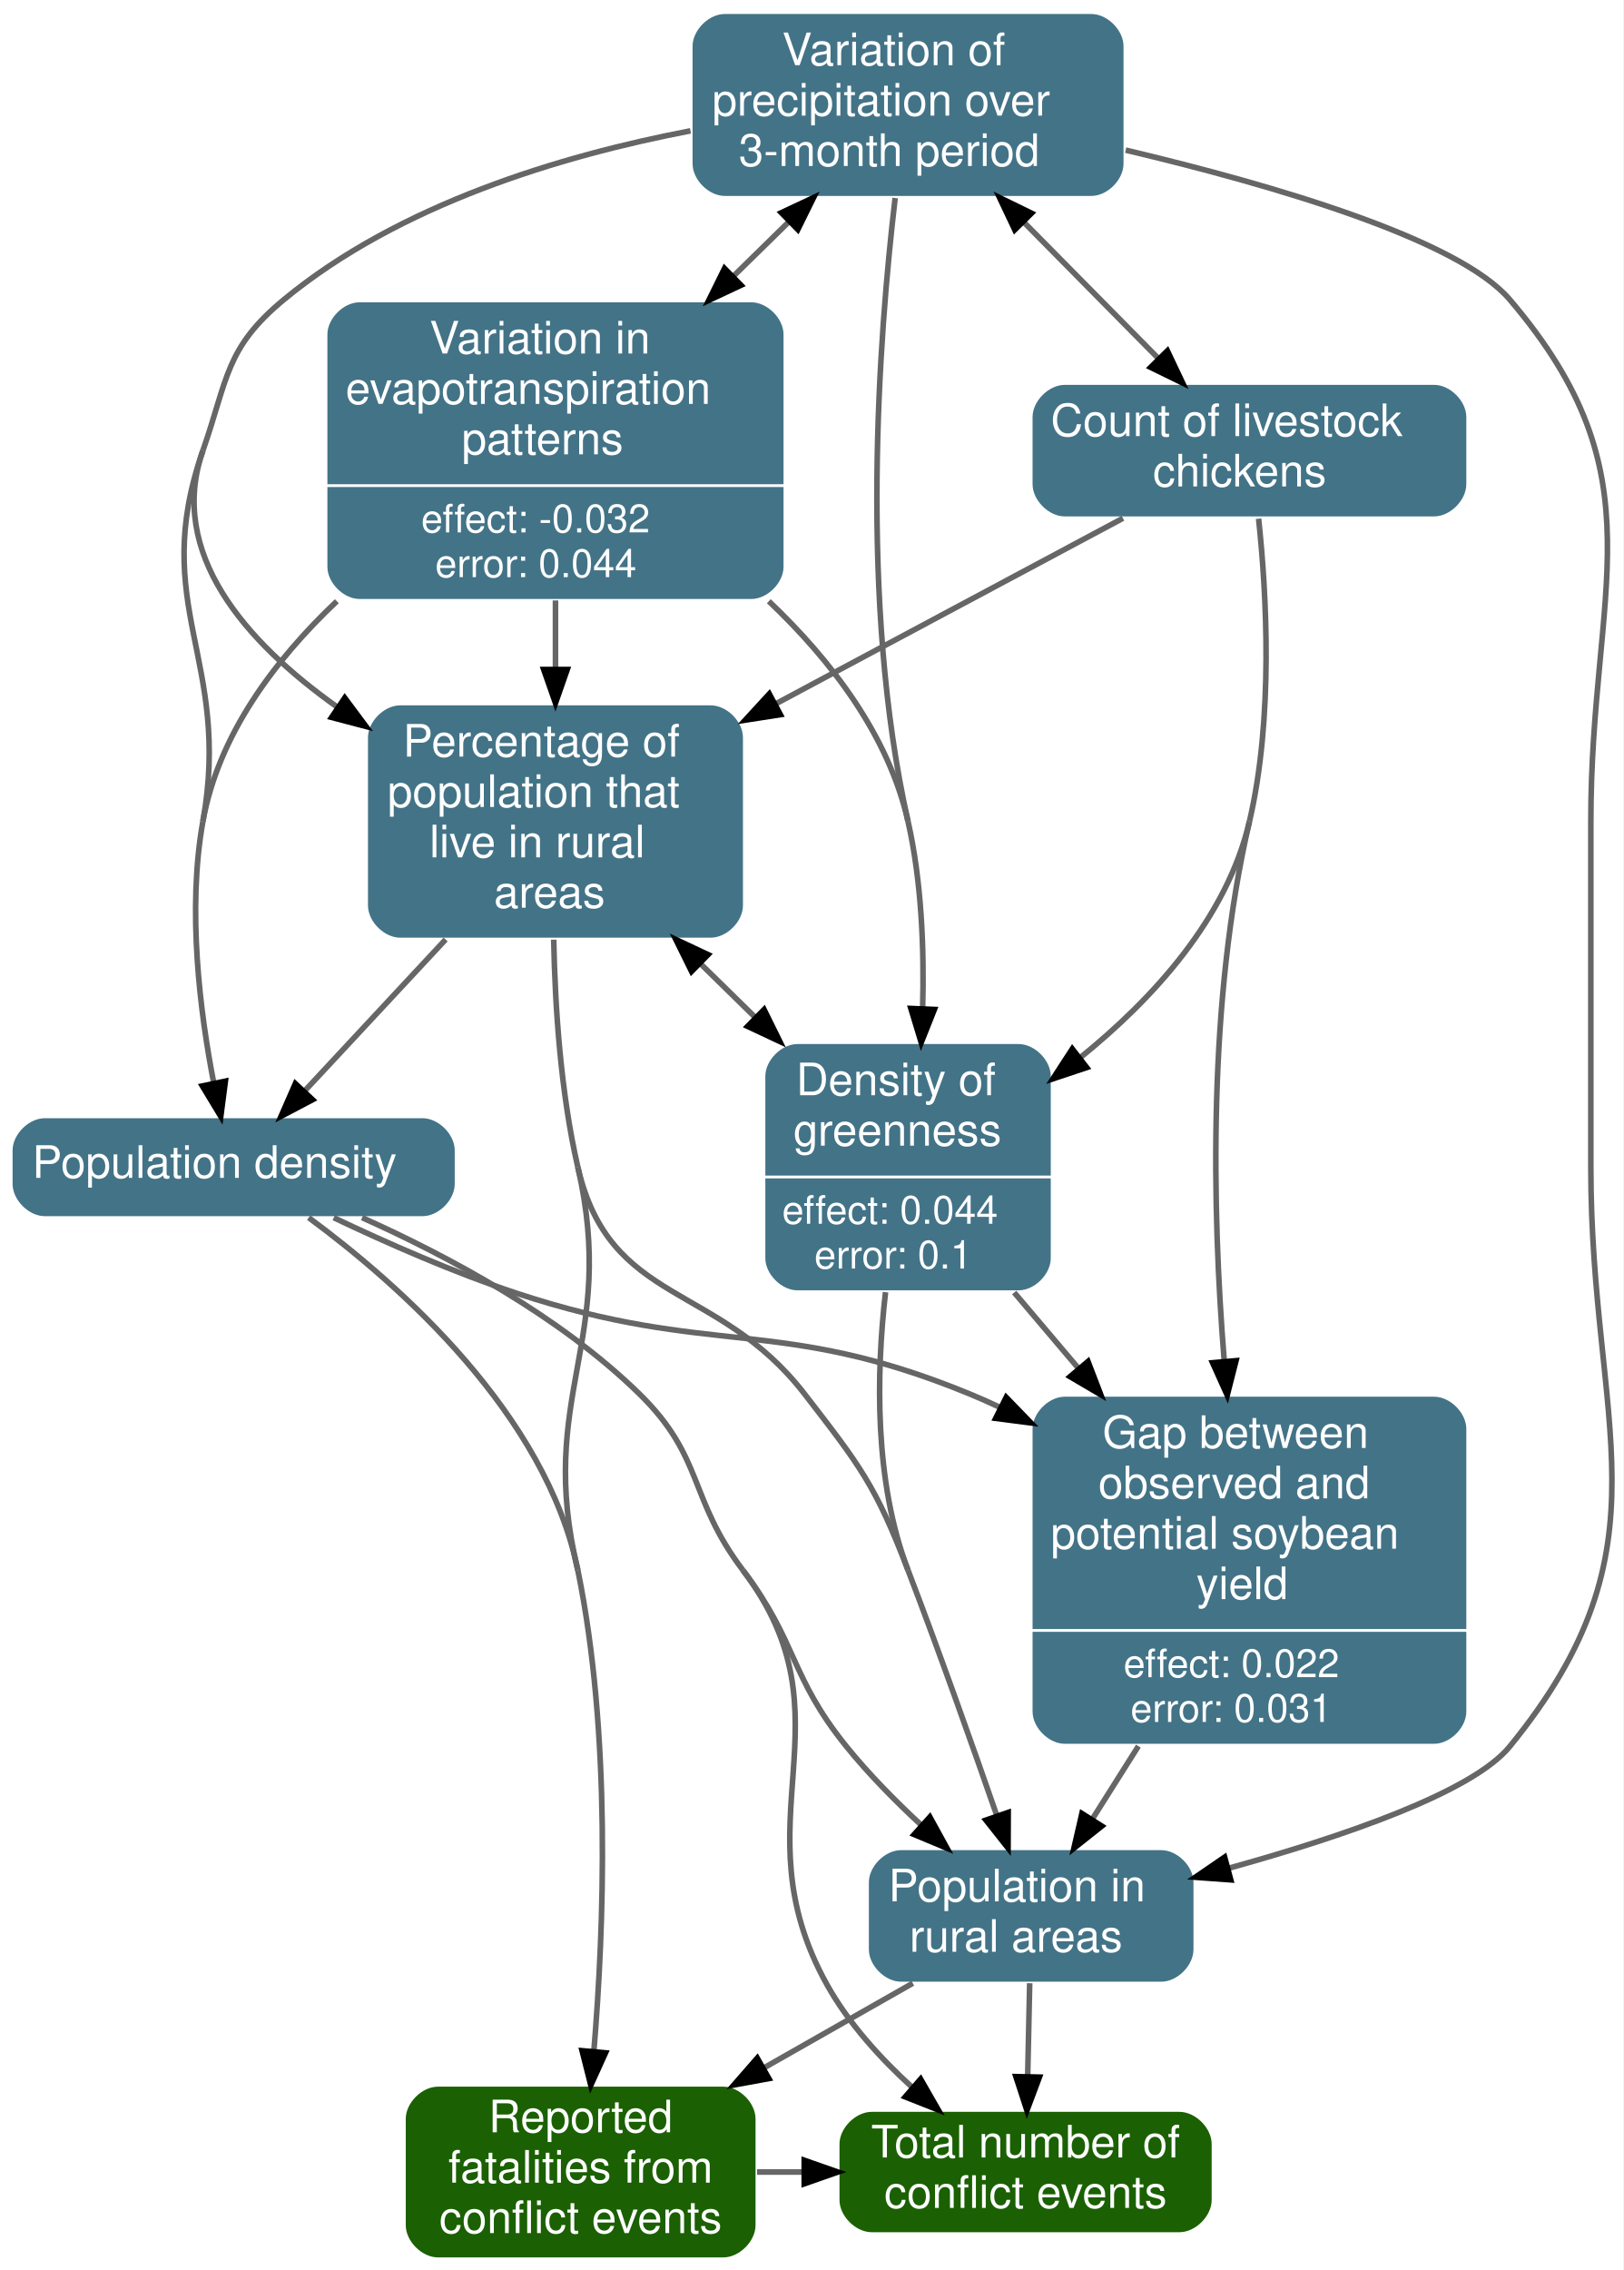
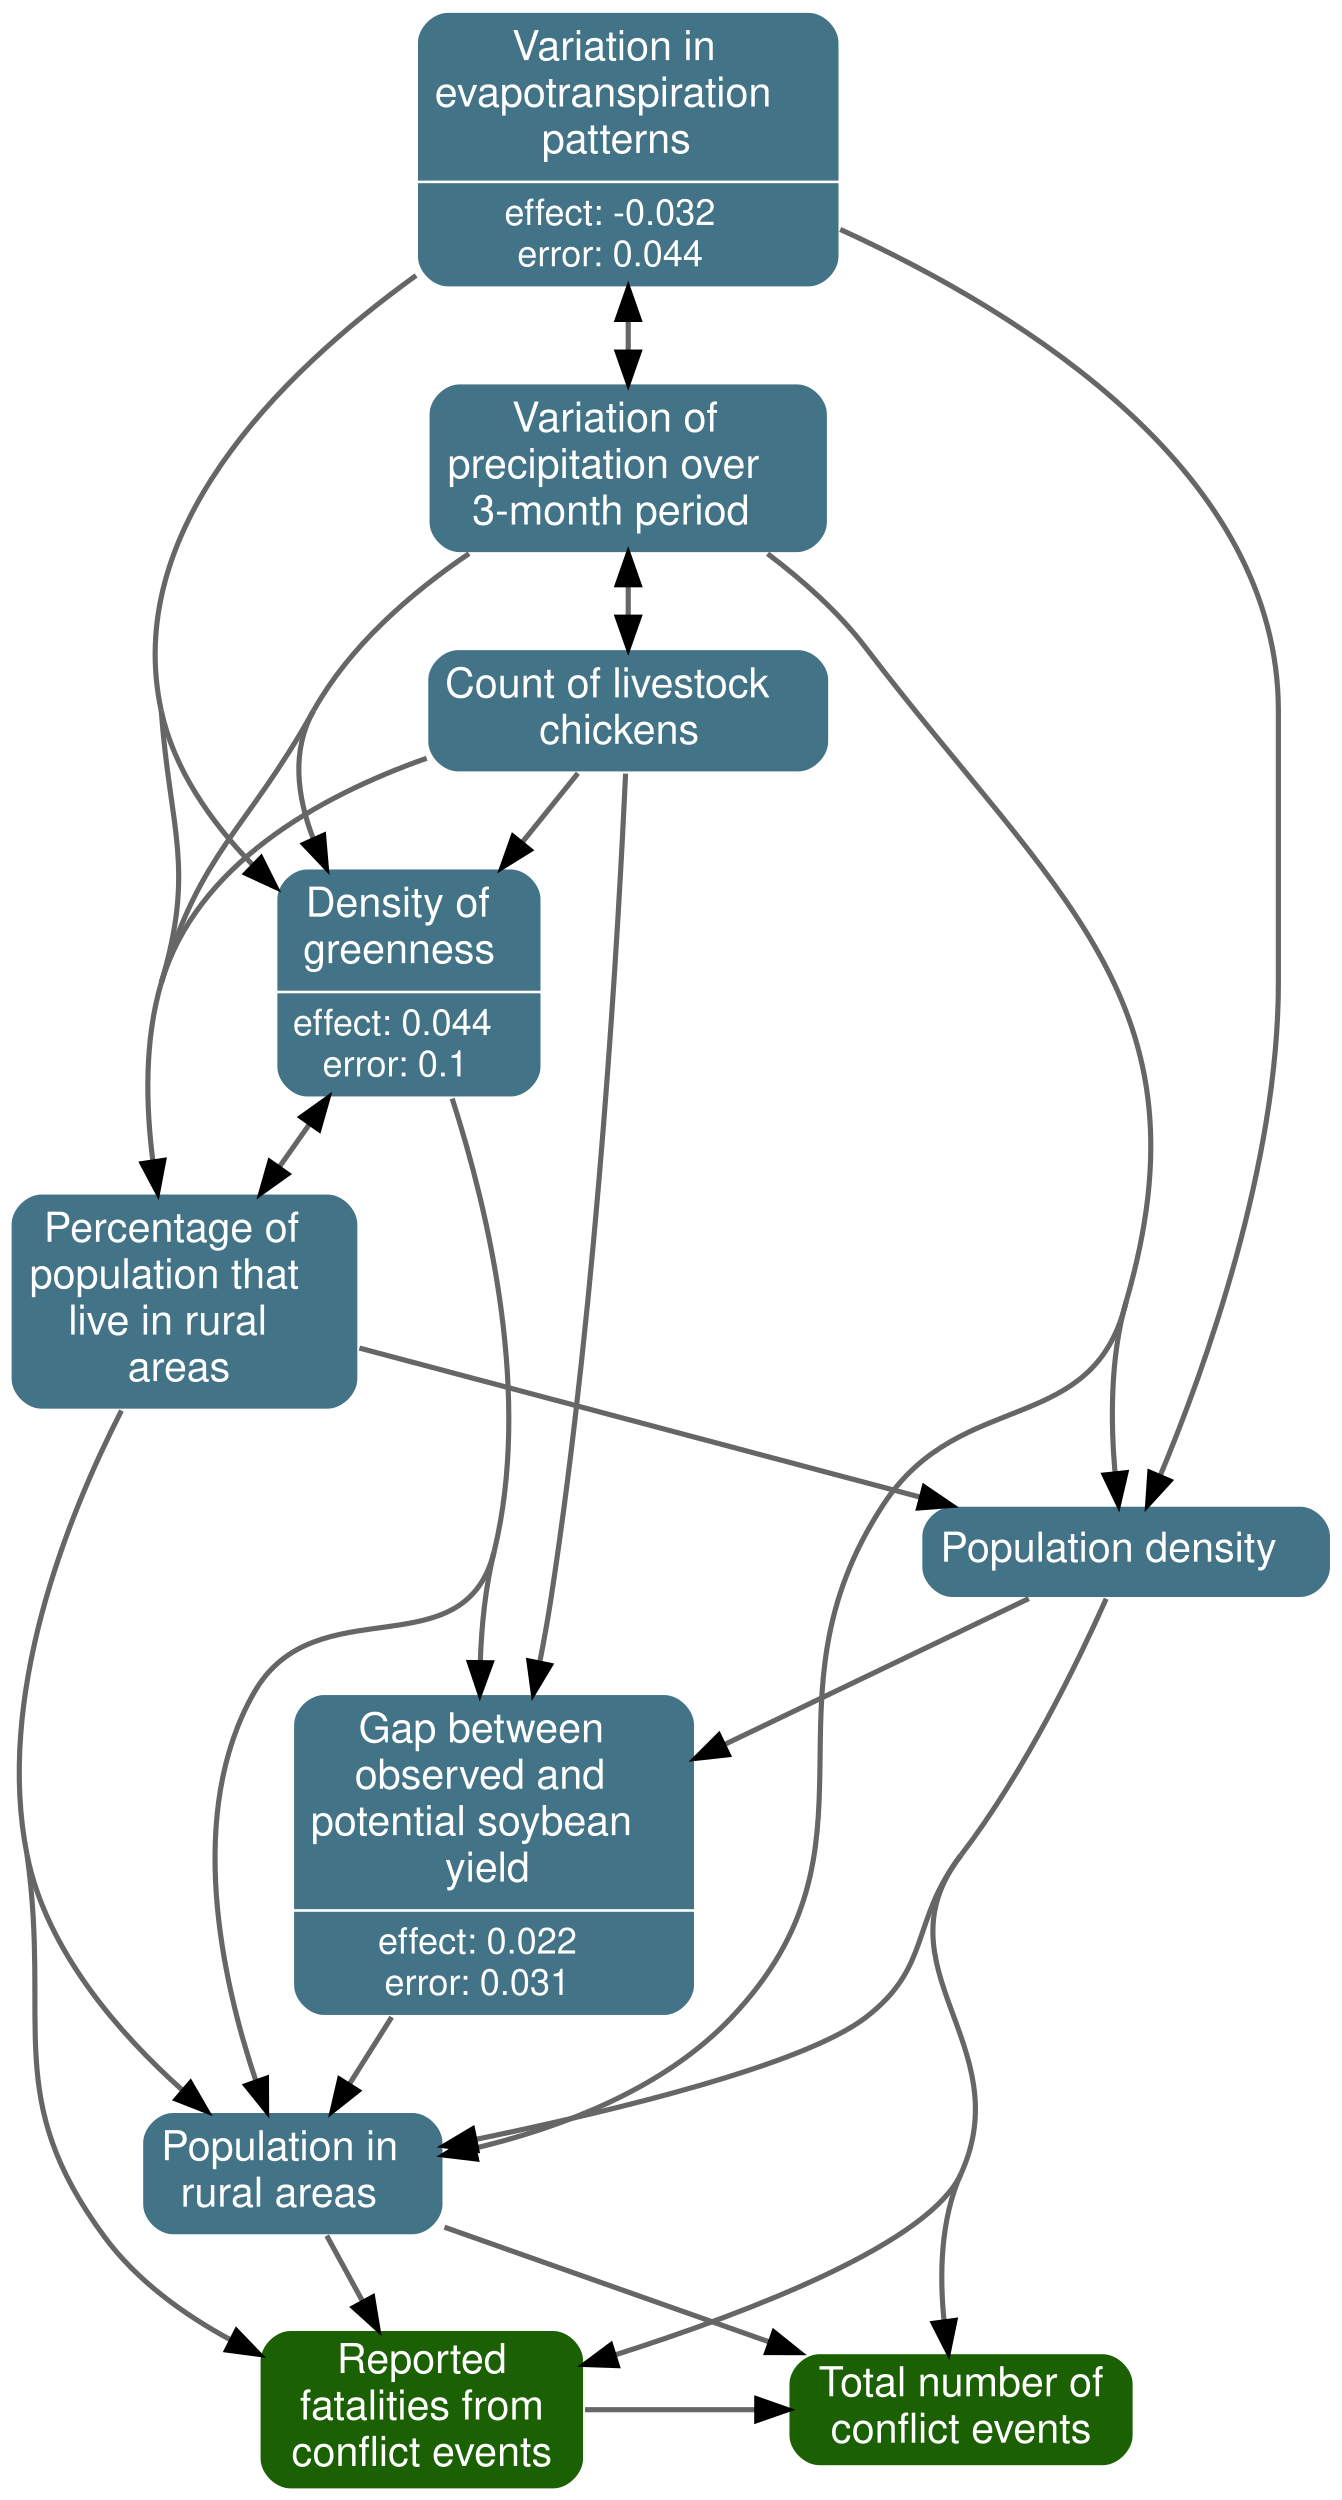
- <svg xmlns="http://www.w3.org/2000/svg" width="" height="" viewBox="0.00 0.00 580.06 811.00" preserveAspectRatio="xMinYMin">
-   <g id="graph0" class="graph" transform="scale(1 1) rotate(0) translate(4 807)">
-     <polygon fill="#ffffff" stroke="transparent" points="-4,4 -4,-807 576.064,-807 576.064,4 -4,4" />
-     <g id="node1" class="node rankC">
-       <path fill="none" stroke="#000000" d="M417.5,-53C417.5,-53 307.5,-53 307.5,-53 301.5,-53 295.5,-47 295.5,-41 295.5,-41 295.5,-21 295.5,-21 295.5,-15 301.5,-9 307.5,-9 307.5,-9 417.5,-9 417.5,-9 423.5,-9 429.5,-15 429.5,-21 429.5,-21 429.5,-41 429.5,-41 429.5,-47 423.5,-53 417.5,-53" />
-       <text text-anchor="middle" x="362.5" y="-36.2" font-family="Helvetica, Arial, sans-serif" font-size="16.00" fill="#000000">Total number of</text>
-       <text text-anchor="middle" x="362.5" y="-18.2" font-family="Helvetica, Arial, sans-serif" font-size="16.00" fill="#000000">conflict events</text>
-     </g>
-     <g id="node2" class="node rankC">
-       <path fill="none" stroke="#000000" d="M254.5,-62C254.5,-62 152.5,-62 152.5,-62 146.5,-62 140.5,-56 140.5,-50 140.5,-50 140.5,-12 140.5,-12 140.5,-6 146.5,0 152.5,0 152.5,0 254.5,0 254.5,0 260.5,0 266.5,-6 266.5,-12 266.5,-12 266.5,-50 266.5,-50 266.5,-56 260.5,-62 254.5,-62" />
-       <text text-anchor="middle" x="203.5" y="-45.2" font-family="Helvetica, Arial, sans-serif" font-size="16.00" fill="#000000">Reported</text>
-       <text text-anchor="middle" x="203.5" y="-27.2" font-family="Helvetica, Arial, sans-serif" font-size="16.00" fill="#000000">fatalities from</text>
-       <text text-anchor="middle" x="203.5" y="-9.2" font-family="Helvetica, Arial, sans-serif" font-size="16.00" fill="#000000">conflict events</text>
+ <svg xmlns="http://www.w3.org/2000/svg" width="" height="" viewBox="0.00 0.00 520.00 969.00" preserveAspectRatio="xMinYMin">
+   <g id="graph0" class="graph" transform="scale(1 1) rotate(0) translate(4 965)">
+     <polygon fill="#ffffff" stroke="transparent" points="-4,4 -4,-965 516,-965 516,4 -4,4" />
+     <g id="node1" class="node rankB">
+       <path fill="none" stroke="#000000" d="M169.5,-853.5C169.5,-853.5 309.5,-853.5 309.5,-853.5 315.5,-853.5 321.5,-859.5 321.5,-865.5 321.5,-865.5 321.5,-948.5 321.5,-948.5 321.5,-954.5 315.5,-960.5 309.5,-960.5 309.5,-960.5 169.5,-960.5 169.5,-960.5 163.5,-960.5 157.5,-954.5 157.5,-948.5 157.5,-948.5 157.5,-865.5 157.5,-865.5 157.5,-859.5 163.5,-853.5 169.5,-853.5" />
+       <text text-anchor="start" x="194.5" y="-941.7" font-family="Helvetica, Arial, sans-serif" font-size="16.00" fill="#000000">Variation in</text>
+       <text text-anchor="start" x="164.5" y="-923.7" font-family="Helvetica, Arial, sans-serif" font-size="16.00" fill="#000000">evapotranspiration</text>
+       <text text-anchor="start" x="206" y="-905.7" font-family="Helvetica, Arial, sans-serif" font-size="16.00" fill="#000000">patterns</text>
+       <polyline fill="none" stroke="#000000" points="157.5,-894.5 321.5,-894.5 " />
+       <text text-anchor="start" x="191.5" y="-877.8" font-family="Helvetica, Arial, sans-serif" font-size="14.00" fill="#000000">effect: -0.032</text>
+       <text text-anchor="start" x="196.5" y="-861.8" font-family="Helvetica, Arial, sans-serif" font-size="14.00" fill="#000000">error: 0.044</text>
+     </g>
+     <g id="node3" class="node rankB">
+       <path fill="none" stroke="#000000" d="M174,-750.5C174,-750.5 305,-750.5 305,-750.5 311,-750.5 317,-756.5 317,-762.5 317,-762.5 317,-804.5 317,-804.5 317,-810.5 311,-816.5 305,-816.5 305,-816.5 174,-816.5 174,-816.5 168,-816.5 162,-810.5 162,-804.5 162,-804.5 162,-762.5 162,-762.5 162,-756.5 168,-750.5 174,-750.5" />
+       <text text-anchor="start" x="194.5" y="-797.7" font-family="Helvetica, Arial, sans-serif" font-size="16.00" fill="#000000">Variation of</text>
+       <text text-anchor="start" x="169.5" y="-779.7" font-family="Helvetica, Arial, sans-serif" font-size="16.00" fill="#000000">precipitation over</text>
+       <text text-anchor="start" x="179" y="-761.7" font-family="Helvetica, Arial, sans-serif" font-size="16.00" fill="#000000">3-month period</text>
+     </g>
+     <g id="edge1" class="edge">
+       <path fill="none" stroke="#000000" stroke-width="2" d="M239.5,-841.131C239.5,-837 239.5,-832.893 239.5,-828.886" />
+       <polygon fill="#000000" stroke="#000000" stroke-width="2" points="235.3,-841.19 239.5,-853.19 243.7,-841.19 235.3,-841.19" />
+       <polygon fill="#000000" stroke="#000000" stroke-width="2" points="243.7,-828.515 239.5,-816.515 235.3,-828.515 243.7,-828.515" />
+     </g>
+     <g id="node6" class="node rankB">
+       <path fill="none" stroke="#000000" d="M12,-418.5C12,-418.5 123,-418.5 123,-418.5 129,-418.5 135,-424.5 135,-430.5 135,-430.5 135,-490.5 135,-490.5 135,-496.5 129,-502.5 123,-502.5 123,-502.5 12,-502.5 12,-502.5 6,-502.5 0,-496.5 0,-490.5 0,-490.5 0,-430.5 0,-430.5 0,-424.5 6,-418.5 12,-418.5" />
+       <text text-anchor="start" x="13" y="-483.7" font-family="Helvetica, Arial, sans-serif" font-size="16.00" fill="#000000">Percentage of</text>
+       <text text-anchor="start" x="7.5" y="-465.7" font-family="Helvetica, Arial, sans-serif" font-size="16.00" fill="#000000">population that</text>
+       <text text-anchor="start" x="22.5" y="-447.7" font-family="Helvetica, Arial, sans-serif" font-size="16.00" fill="#000000">live in rural</text>
+       <text text-anchor="start" x="45.5" y="-429.7" font-family="Helvetica, Arial, sans-serif" font-size="16.00" fill="#000000">areas</text>
+     </g>
+     <g id="edge2" class="edge">
+       <path fill="none" stroke="#000000" stroke-width="2" d="M157.274,-858.233C102.655,-818.811 43.512,-758.634 58.5,-689.5" />
+       <path fill="none" stroke="#000000" stroke-width="2" d="M58.5,-689.5C61.95,-642.738 71.819,-628.957 58.5,-584" />
+       <path fill="none" stroke="#000000" stroke-width="2" d="M58.5,-584C51.961,-561.928 52.467,-536.713 55.268,-514.847" />
+       <polygon fill="#000000" stroke="#000000" stroke-width="2" points="59.457,-515.238 57.089,-502.747 51.15,-513.989 59.457,-515.238" />
+     </g>
+     <g id="node7" class="node rankB">
+       <path fill="none" stroke="#000000" d="M365,-345.5C365,-345.5 500,-345.5 500,-345.5 506,-345.5 512,-351.5 512,-357.5 512,-357.5 512,-369.5 512,-369.5 512,-375.5 506,-381.5 500,-381.5 500,-381.5 365,-381.5 365,-381.5 359,-381.5 353,-375.5 353,-369.5 353,-369.5 353,-357.5 353,-357.5 353,-351.5 359,-345.5 365,-345.5" />
+       <text text-anchor="start" x="360.5" y="-359.7" font-family="Helvetica, Arial, sans-serif" font-size="16.00" fill="#000000">Population density</text>
+     </g>
+     <g id="edge3" class="edge">
+       <path fill="none" stroke="#000000" stroke-width="2" d="M321.666,-876.086C395.204,-842.455 491.5,-780.956 491.5,-689.5 491.5,-689.5 491.5,-689.5 491.5,-584 491.5,-513.488 462.997,-434.471 445.613,-392.836" />
+       <polygon fill="#000000" stroke="#000000" stroke-width="2" points="449.407,-391.027 440.828,-381.644 441.683,-394.329 449.407,-391.027" />
+     </g>
+     <g id="node8" class="node rankB">
+       <path fill="none" stroke="#000000" d="M115,-539.5C115,-539.5 194,-539.5 194,-539.5 200,-539.5 206,-545.5 206,-551.5 206,-551.5 206,-616.5 206,-616.5 206,-622.5 200,-628.5 194,-628.5 194,-628.5 115,-628.5 115,-628.5 109,-628.5 103,-622.5 103,-616.5 103,-616.5 103,-551.5 103,-551.5 103,-545.5 109,-539.5 115,-539.5" />
+       <text text-anchor="start" x="114.5" y="-609.7" font-family="Helvetica, Arial, sans-serif" font-size="16.00" fill="#000000">Density of</text>
+       <text text-anchor="start" x="113.5" y="-591.7" font-family="Helvetica, Arial, sans-serif" font-size="16.00" fill="#000000">greenness</text>
+       <polyline fill="none" stroke="#000000" points="103,-580.5 206,-580.5 " />
+       <text text-anchor="start" x="109.5" y="-563.8" font-family="Helvetica, Arial, sans-serif" font-size="14.00" fill="#000000">effect: 0.044</text>
+       <text text-anchor="start" x="121" y="-547.8" font-family="Helvetica, Arial, sans-serif" font-size="14.00" fill="#000000">error: 0.1</text>
+     </g>
+     <g id="edge4" class="edge">
+       <path fill="none" stroke="#000000" stroke-width="2" d="M58.5,-689.5C63.436,-666.731 77.709,-646.45 93.79,-629.902" />
+       <polygon fill="#000000" stroke="#000000" stroke-width="2" points="97.174,-632.471 102.862,-621.1 91.325,-626.442 97.174,-632.471" />
+     </g>
+     <g id="node2" class="node rankB">
+       <path fill="none" stroke="#000000" d="M173.5,-665.5C173.5,-665.5 305.5,-665.5 305.5,-665.5 311.5,-665.5 317.5,-671.5 317.5,-677.5 317.5,-677.5 317.5,-701.5 317.5,-701.5 317.5,-707.5 311.5,-713.5 305.5,-713.5 305.5,-713.5 173.5,-713.5 173.5,-713.5 167.5,-713.5 161.5,-707.5 161.5,-701.5 161.5,-701.5 161.5,-677.5 161.5,-677.5 161.5,-671.5 167.5,-665.5 173.5,-665.5" />
+       <text text-anchor="start" x="168.5" y="-694.7" font-family="Helvetica, Arial, sans-serif" font-size="16.00" fill="#000000">Count of livestock</text>
+       <text text-anchor="start" x="205" y="-676.7" font-family="Helvetica, Arial, sans-serif" font-size="16.00" fill="#000000">chickens</text>
+     </g>
+     <g id="node5" class="node rankB">
+       <path fill="none" stroke="#000000" d="M121.5,-183.5C121.5,-183.5 253.5,-183.5 253.5,-183.5 259.5,-183.5 265.5,-189.5 265.5,-195.5 265.5,-195.5 265.5,-296.5 265.5,-296.5 265.5,-302.5 259.5,-308.5 253.5,-308.5 253.5,-308.5 121.5,-308.5 121.5,-308.5 115.5,-308.5 109.5,-302.5 109.5,-296.5 109.5,-296.5 109.5,-195.5 109.5,-195.5 109.5,-189.5 115.5,-183.5 121.5,-183.5" />
+       <text text-anchor="start" x="135" y="-289.7" font-family="Helvetica, Arial, sans-serif" font-size="16.00" fill="#000000">Gap between</text>
+       <text text-anchor="start" x="133.5" y="-271.7" font-family="Helvetica, Arial, sans-serif" font-size="16.00" fill="#000000">observed and</text>
+       <text text-anchor="start" x="116.5" y="-253.7" font-family="Helvetica, Arial, sans-serif" font-size="16.00" fill="#000000">potential soybean</text>
+       <text text-anchor="start" x="168.5" y="-235.7" font-family="Helvetica, Arial, sans-serif" font-size="16.00" fill="#000000">yield</text>
+       <polyline fill="none" stroke="#000000" points="109.5,-224.5 265.5,-224.5 " />
+       <text text-anchor="start" x="142.5" y="-207.8" font-family="Helvetica, Arial, sans-serif" font-size="14.00" fill="#000000">effect: 0.022</text>
+       <text text-anchor="start" x="145" y="-191.8" font-family="Helvetica, Arial, sans-serif" font-size="14.00" fill="#000000">error: 0.031</text>
+     </g>
+     <g id="edge6" class="edge">
+       <path fill="none" stroke="#000000" stroke-width="2" d="M238.484,-665.144C235.884,-608.621 227.863,-464.266 209.5,-345 208.276,-337.05 206.788,-328.784 205.169,-320.568" />
+       <polygon fill="#000000" stroke="#000000" stroke-width="2" points="209.243,-319.524 202.72,-308.61 201.014,-321.209 209.243,-319.524" />
+     </g>
+     <g id="edge7" class="edge">
+       <path fill="none" stroke="#000000" stroke-width="2" d="M161.372,-671.108C118.754,-656.037 71.983,-629.51 58.5,-584" />
+     </g>
+     <g id="edge8" class="edge">
+       <path fill="none" stroke="#000000" stroke-width="2" d="M219.999,-665.296C213.456,-657.175 205.872,-647.761 198.234,-638.282" />
+       <polygon fill="#000000" stroke="#000000" stroke-width="2" points="201.415,-635.536 190.616,-628.826 194.874,-640.806 201.415,-635.536" />
+     </g>
+     <g id="edge10" class="edge">
+       <path fill="none" stroke="#000000" stroke-width="2" d="M239.5,-738.191C239.5,-734.109 239.5,-730.01 239.5,-726.018" />
+       <polygon fill="#000000" stroke="#000000" stroke-width="2" points="235.3,-738.359 239.5,-750.359 243.7,-738.359 235.3,-738.359" />
+       <polygon fill="#000000" stroke="#000000" stroke-width="2" points="243.7,-725.778 239.5,-713.778 235.3,-725.778 243.7,-725.778" />
+     </g>
+     <g id="node4" class="node rankB">
+       <path fill="none" stroke="#000000" d="M63,-98.5C63,-98.5 156,-98.5 156,-98.5 162,-98.5 168,-104.5 168,-110.5 168,-110.5 168,-134.5 168,-134.5 168,-140.5 162,-146.5 156,-146.5 156,-146.5 63,-146.5 63,-146.5 57,-146.5 51,-140.5 51,-134.5 51,-134.5 51,-110.5 51,-110.5 51,-104.5 57,-98.5 63,-98.5" />
+       <text text-anchor="start" x="58.5" y="-127.7" font-family="Helvetica, Arial, sans-serif" font-size="16.00" fill="#000000">Population in</text>
+       <text text-anchor="start" x="66" y="-109.7" font-family="Helvetica, Arial, sans-serif" font-size="16.00" fill="#000000">rural areas</text>
+     </g>
+     <g id="edge11" class="edge">
+       <path fill="none" stroke="#000000" stroke-width="2" d="M293.518,-750.37C307.254,-740.024 321.061,-727.689 331.5,-714 405.04,-617.56 466.311,-576.971 432.5,-460.5" />
+       <path fill="none" stroke="#000000" stroke-width="2" d="M432.5,-460.5C419.874,-407.555 368.403,-427.48 338.5,-382 287.82,-304.918 342.956,-249.958 279.5,-183 253.477,-155.541 214.176,-140.525 179.915,-132.324" />
+       <polygon fill="#000000" stroke="#000000" stroke-width="2" points="180.661,-128.187 168.037,-129.698 178.847,-136.389 180.661,-128.187" />
+     </g>
+     <g id="edge12" class="edge">
+       <path fill="none" stroke="#000000" stroke-width="2" d="M177.794,-750.426C155.045,-735.002 131.444,-714.482 117.5,-689.5" />
+       <path fill="none" stroke="#000000" stroke-width="2" d="M117.5,-689.5C91.316,-642.59 73.76,-635.51 58.5,-584" />
+     </g>
+     <g id="edge13" class="edge">
+       <path fill="none" stroke="#000000" stroke-width="2" d="M432.5,-460.5C426.214,-438.846 426.503,-413.31 428.209,-393.875" />
+       <polygon fill="#000000" stroke="#000000" stroke-width="2" points="432.4,-394.185 429.517,-381.802 424.049,-393.28 432.4,-394.185" />
+     </g>
+     <g id="edge14" class="edge">
+       <path fill="none" stroke="#000000" stroke-width="2" d="M117.5,-689.5C108.891,-674.077 111.078,-656.288 117.473,-639.764" />
+       <polygon fill="#000000" stroke="#000000" stroke-width="2" points="121.415,-641.239 122.492,-628.571 113.75,-637.802 121.415,-641.239" />
+     </g>
+     <g id="node9" class="node rankC">
+       <path fill="none" stroke="#000000" d="M423.5,-53C423.5,-53 313.5,-53 313.5,-53 307.5,-53 301.5,-47 301.5,-41 301.5,-41 301.5,-21 301.5,-21 301.5,-15 307.5,-9 313.5,-9 313.5,-9 423.5,-9 423.5,-9 429.5,-9 435.5,-15 435.5,-21 435.5,-21 435.5,-41 435.5,-41 435.5,-47 429.5,-53 423.5,-53" />
+       <text text-anchor="middle" x="368.5" y="-36.2" font-family="Helvetica, Arial, sans-serif" font-size="16.00" fill="#000000">Total number of</text>
+       <text text-anchor="middle" x="368.5" y="-18.2" font-family="Helvetica, Arial, sans-serif" font-size="16.00" fill="#000000">conflict events</text>
+     </g>
+     <g id="edge15" class="edge">
+       <path fill="none" stroke="#000000" stroke-width="2" d="M168.271,-101.737C205.707,-88.512 254.519,-71.267 294.576,-57.116" />
+       <polygon fill="#000000" stroke="#000000" stroke-width="2" points="295.978,-61.075 305.894,-53.118 293.18,-53.155 295.978,-61.075" />
+     </g>
+     <g id="node10" class="node rankC">
+       <path fill="none" stroke="#000000" d="M210.5,-62C210.5,-62 108.5,-62 108.5,-62 102.5,-62 96.5,-56 96.5,-50 96.5,-50 96.5,-12 96.5,-12 96.5,-6 102.5,0 108.5,0 108.5,0 210.5,0 210.5,0 216.5,0 222.5,-6 222.5,-12 222.5,-12 222.5,-50 222.5,-50 222.5,-56 216.5,-62 210.5,-62" />
+       <text text-anchor="middle" x="159.5" y="-45.2" font-family="Helvetica, Arial, sans-serif" font-size="16.00" fill="#000000">Reported</text>
+       <text text-anchor="middle" x="159.5" y="-27.2" font-family="Helvetica, Arial, sans-serif" font-size="16.00" fill="#000000">fatalities from</text>
+       <text text-anchor="middle" x="159.5" y="-9.2" font-family="Helvetica, Arial, sans-serif" font-size="16.00" fill="#000000">conflict events</text>
+     </g>
+     <g id="edge16" class="edge">
+       <path fill="none" stroke="#000000" stroke-width="2" d="M122.637,-98.46C126.957,-90.554 131.892,-81.523 136.715,-72.696" />
+       <polygon fill="#000000" stroke="#000000" stroke-width="2" points="140.427,-74.662 142.496,-62.117 133.056,-70.634 140.427,-74.662" />
+     </g>
+     <g id="edge17" class="edge">
+       <path fill="none" stroke="#000000" stroke-width="2" d="M147.815,-183.165C142.11,-174.132 136.425,-165.131 131.248,-156.934" />
+       <polygon fill="#000000" stroke="#000000" stroke-width="2" points="134.735,-154.59 124.776,-146.687 127.633,-159.075 134.735,-154.59" />
+     </g>
+     <g id="edge18" class="edge">
+       <path fill="none" stroke="#000000" stroke-width="2" d="M6.5,-246C13.861,-209.223 41.859,-177.036 66.809,-154.749" />
+       <polygon fill="#000000" stroke="#000000" stroke-width="2" points="69.809,-157.709 76.173,-146.703 64.334,-151.338 69.809,-157.709" />
+     </g>
+     <g id="edge19" class="edge">
+       <path fill="none" stroke="#000000" stroke-width="2" d="M135.298,-442.482C196.92,-426.106 287.881,-401.933 352.925,-384.647" />
+       <polygon fill="#000000" stroke="#000000" stroke-width="2" points="354.237,-388.644 364.756,-381.503 352.08,-380.526 354.237,-388.644" />
+     </g>
+     <g id="edge21" class="edge">
+       <path fill="none" stroke="#000000" stroke-width="2" d="M43.07,-418.256C21.21,-375.345 -5.657,-306.741 6.5,-246" />
+       <path fill="none" stroke="#000000" stroke-width="2" d="M6.5,-246C15.749,-179.525 -3.366,-151.993 36.5,-98 48.997,-81.075 67.096,-67.937 85.583,-57.96" />
+       <polygon fill="#000000" stroke="#000000" stroke-width="2" points="87.665,-61.614 96.473,-52.446 83.87,-54.12 87.665,-61.614" />
+     </g>
+     <g id="edge22" class="edge">
+       <path fill="none" stroke="#000000" stroke-width="2" d="M424.76,-345.344C414.056,-321.325 393.228,-278.264 368.5,-246" />
+       <path fill="none" stroke="#000000" stroke-width="2" d="M368.5,-246C348.747,-220.227 357.293,-202.727 331.5,-183 307.74,-164.828 235.804,-147.212 180.19,-135.721" />
+       <polygon fill="#000000" stroke="#000000" stroke-width="2" points="180.833,-131.566 168.237,-133.293 179.161,-139.798 180.833,-131.566" />
+     </g>
+     <g id="edge23" class="edge">
+       <path fill="none" stroke="#000000" stroke-width="2" d="M394.756,-345.398C363.341,-330.332 317.34,-308.27 276.652,-288.756" />
+       <polygon fill="#000000" stroke="#000000" stroke-width="2" points="278.246,-284.863 265.61,-283.461 274.613,-292.437 278.246,-284.863" />
+     </g>
+     <g id="edge24" class="edge">
+       <path fill="none" stroke="#000000" stroke-width="2" d="M368.5,-122.5C360.435,-104.719 360.114,-82.921 361.961,-65.061" />
+       <polygon fill="#000000" stroke="#000000" stroke-width="2" points="366.126,-65.599 363.562,-53.146 357.801,-64.48 366.126,-65.599" />
+     </g>
+     <g id="edge25" class="edge">
+       <path fill="none" stroke="#000000" stroke-width="2" d="M368.5,-246C335.111,-202.435 391.173,-172.488 368.5,-122.5" />
+       <path fill="none" stroke="#000000" stroke-width="2" d="M368.5,-122.5C356.452,-95.937 289.096,-69.654 234.055,-52.12" />
+       <polygon fill="#000000" stroke="#000000" stroke-width="2" points="235.228,-48.087 222.521,-48.515 232.722,-56.104 235.228,-48.087" />
+     </g>
+     <g id="edge26" class="edge">
+       <path fill="none" stroke="#000000" stroke-width="2" d="M171.273,-539.193C185.728,-494.313 202.141,-423.478 187.5,-363.5" />
+       <path fill="none" stroke="#000000" stroke-width="2" d="M187.5,-363.5C175.899,-317.018 118.319,-350.567 94.5,-309 67.716,-262.259 81.93,-197.808 95.263,-158.209" />
+       <polygon fill="#000000" stroke="#000000" stroke-width="2" points="99.269,-159.478 99.327,-146.765 91.354,-156.668 99.269,-159.478" />
+     </g>
+     <g id="edge27" class="edge">
+       <path fill="none" stroke="#000000" stroke-width="2" d="M187.5,-363.5C184.189,-349.935 182.648,-335.224 182.168,-320.949" />
+       <polygon fill="#000000" stroke="#000000" stroke-width="2" points="186.363,-320.499 182.001,-308.557 177.963,-320.612 186.363,-320.499" />
+     </g>
+     <g id="edge28" class="edge">
+       <path fill="none" stroke="#000000" stroke-width="2" d="M116.024,-529.382C112.062,-523.757 108.043,-518.053 104.102,-512.458" />
+       <polygon fill="#000000" stroke="#000000" stroke-width="2" points="112.746,-532.022 123.091,-539.414 119.614,-527.185 112.746,-532.022" />
+       <polygon fill="#000000" stroke="#000000" stroke-width="2" points="107.466,-509.94 97.121,-502.548 100.599,-514.778 107.466,-509.94" />
    </g>
    <g id="edge29" class="edge">
-       <path fill="none" stroke="#000000" stroke-width="2" d="M266.541,-31C272.103,-31 277.665,-31 283.227,-31" />
-       <polygon fill="#000000" stroke="#000000" stroke-width="2" points="283.404,-35.2 295.404,-31 283.404,-26.8 283.404,-35.2" />
-     </g>
-     <g id="node3" class="node rankB">
-       <path fill="none" stroke="#000000" d="M124.5,-592.5C124.5,-592.5 264.5,-592.5 264.5,-592.5 270.5,-592.5 276.5,-598.5 276.5,-604.5 276.5,-604.5 276.5,-687.5 276.5,-687.5 276.5,-693.5 270.5,-699.5 264.5,-699.5 264.5,-699.5 124.5,-699.5 124.5,-699.5 118.5,-699.5 112.5,-693.5 112.5,-687.5 112.5,-687.5 112.5,-604.5 112.5,-604.5 112.5,-598.5 118.5,-592.5 124.5,-592.5" />
-       <text text-anchor="start" x="149.5" y="-680.7" font-family="Helvetica, Arial, sans-serif" font-size="16.00" fill="#000000">Variation in</text>
-       <text text-anchor="start" x="119.5" y="-662.7" font-family="Helvetica, Arial, sans-serif" font-size="16.00" fill="#000000">evapotranspiration</text>
-       <text text-anchor="start" x="161" y="-644.7" font-family="Helvetica, Arial, sans-serif" font-size="16.00" fill="#000000">patterns</text>
-       <polyline fill="none" stroke="#000000" points="112.5,-633.5 276.5,-633.5 " />
-       <text text-anchor="start" x="146.5" y="-616.8" font-family="Helvetica, Arial, sans-serif" font-size="14.00" fill="#000000">effect: -0.032</text>
-       <text text-anchor="start" x="151.5" y="-600.8" font-family="Helvetica, Arial, sans-serif" font-size="14.00" fill="#000000">error: 0.044</text>
-     </g>
-     <g id="node4" class="node rankB">
-       <path fill="none" stroke="#000000" d="M255,-736.5C255,-736.5 386,-736.5 386,-736.5 392,-736.5 398,-742.5 398,-748.5 398,-748.5 398,-790.5 398,-790.5 398,-796.5 392,-802.5 386,-802.5 386,-802.5 255,-802.5 255,-802.5 249,-802.5 243,-796.5 243,-790.5 243,-790.5 243,-748.5 243,-748.5 243,-742.5 249,-736.5 255,-736.5" />
-       <text text-anchor="start" x="275.5" y="-783.7" font-family="Helvetica, Arial, sans-serif" font-size="16.00" fill="#000000">Variation of</text>
-       <text text-anchor="start" x="250.5" y="-765.7" font-family="Helvetica, Arial, sans-serif" font-size="16.00" fill="#000000">precipitation over</text>
-       <text text-anchor="start" x="260" y="-747.7" font-family="Helvetica, Arial, sans-serif" font-size="16.00" fill="#000000">3-month period</text>
-     </g>
-     <g id="node5" class="node rankB">
-       <path fill="none" stroke="#000000" d="M139,-471.5C139,-471.5 250,-471.5 250,-471.5 256,-471.5 262,-477.5 262,-483.5 262,-483.5 262,-543.5 262,-543.5 262,-549.5 256,-555.5 250,-555.5 250,-555.5 139,-555.5 139,-555.5 133,-555.5 127,-549.5 127,-543.5 127,-543.5 127,-483.5 127,-483.5 127,-477.5 133,-471.5 139,-471.5" />
-       <text text-anchor="start" x="140" y="-536.7" font-family="Helvetica, Arial, sans-serif" font-size="16.00" fill="#000000">Percentage of</text>
-       <text text-anchor="start" x="134.5" y="-518.7" font-family="Helvetica, Arial, sans-serif" font-size="16.00" fill="#000000">population that</text>
-       <text text-anchor="start" x="149.5" y="-500.7" font-family="Helvetica, Arial, sans-serif" font-size="16.00" fill="#000000">live in rural</text>
-       <text text-anchor="start" x="172.5" y="-482.7" font-family="Helvetica, Arial, sans-serif" font-size="16.00" fill="#000000">areas</text>
-     </g>
-     <g id="edge2" class="edge">
-       <path fill="none" stroke="#000000" stroke-width="2" d="M194.5,-592.489C194.5,-584.381 194.5,-576.008 194.5,-567.882" />
-       <polygon fill="#000000" stroke="#000000" stroke-width="2" points="198.7,-567.804 194.5,-555.804 190.3,-567.804 198.7,-567.804" />
-     </g>
-     <g id="node6" class="node rankB">
-       <path fill="none" stroke="#000000" d="M12,-372C12,-372 147,-372 147,-372 153,-372 159,-378 159,-384 159,-384 159,-396 159,-396 159,-402 153,-408 147,-408 147,-408 12,-408 12,-408 6,-408 0,-402 0,-396 0,-396 0,-384 0,-384 0,-378 6,-372 12,-372" />
-       <text text-anchor="start" x="7.5" y="-386.2" font-family="Helvetica, Arial, sans-serif" font-size="16.00" fill="#000000">Population density</text>
-     </g>
-     <g id="edge3" class="edge">
-       <path fill="none" stroke="#000000" stroke-width="2" d="M116.376,-592.201C93.947,-570.985 74.021,-544.277 68.5,-513.5" />
-     </g>
-     <g id="node7" class="node rankB">
-       <path fill="none" stroke="#000000" d="M281,-345.5C281,-345.5 360,-345.5 360,-345.5 366,-345.5 372,-351.5 372,-357.5 372,-357.5 372,-422.5 372,-422.5 372,-428.5 366,-434.5 360,-434.5 360,-434.5 281,-434.5 281,-434.5 275,-434.5 269,-428.5 269,-422.5 269,-422.5 269,-357.5 269,-357.5 269,-351.5 275,-345.5 281,-345.5" />
-       <text text-anchor="start" x="280.5" y="-415.7" font-family="Helvetica, Arial, sans-serif" font-size="16.00" fill="#000000">Density of</text>
-       <text text-anchor="start" x="279.5" y="-397.7" font-family="Helvetica, Arial, sans-serif" font-size="16.00" fill="#000000">greenness</text>
-       <polyline fill="none" stroke="#000000" points="269,-386.5 372,-386.5 " />
-       <text text-anchor="start" x="275.5" y="-369.8" font-family="Helvetica, Arial, sans-serif" font-size="14.00" fill="#000000">effect: 0.044</text>
-       <text text-anchor="start" x="287" y="-353.8" font-family="Helvetica, Arial, sans-serif" font-size="14.00" fill="#000000">error: 0.1</text>
-     </g>
-     <g id="edge4" class="edge">
-       <path fill="none" stroke="#000000" stroke-width="2" d="M270.739,-592.211C293.173,-570.917 313.583,-544.156 320.5,-513.5" />
-       <path fill="none" stroke="#000000" stroke-width="2" d="M320.5,-513.5C325.352,-491.995 326.307,-467.842 325.712,-446.637" />
-       <polygon fill="#000000" stroke="#000000" stroke-width="2" points="329.903,-446.347 325.2,-434.535 321.511,-446.702 329.903,-446.347" />
-     </g>
-     <g id="edge9" class="edge">
-       <path fill="none" stroke="#000000" stroke-width="2" d="M278.102,-727.943C271.599,-721.569 264.767,-714.873 257.929,-708.17" />
-       <polygon fill="#000000" stroke="#000000" stroke-width="2" points="275.224,-731.004 286.734,-736.404 281.104,-725.005 275.224,-731.004" />
-       <polygon fill="#000000" stroke="#000000" stroke-width="2" points="260.797,-705.101 249.287,-699.7 254.917,-711.1 260.797,-705.101" />
-     </g>
-     <g id="edge12" class="edge">
-       <path fill="none" stroke="#000000" stroke-width="2" d="M68.5,-646C55.755,-609.466 83.712,-577.684 116.5,-554.411" />
-       <polygon fill="#000000" stroke="#000000" stroke-width="2" points="119.194,-557.66 126.792,-547.466 114.495,-550.697 119.194,-557.66" />
-     </g>
-     <g id="edge13" class="edge">
-       <path fill="none" stroke="#000000" stroke-width="2" d="M242.753,-760.261C196.342,-751.356 138.626,-733.946 97.5,-700 76.49,-682.659 77.473,-671.722 68.5,-646" />
-       <path fill="none" stroke="#000000" stroke-width="2" d="M68.5,-646C49.103,-590.397 78.898,-571.464 68.5,-513.5" />
-       <path fill="none" stroke="#000000" stroke-width="2" d="M68.5,-513.5C62.836,-481.925 67.494,-445.261 72.376,-420.133" />
-       <polygon fill="#000000" stroke="#000000" stroke-width="2" points="76.54,-420.739 74.895,-408.132 68.319,-419.012 76.54,-420.739" />
-     </g>
-     <g id="edge14" class="edge">
-       <path fill="none" stroke="#000000" stroke-width="2" d="M315.893,-736.254C310.085,-686.925 302.843,-591.755 320.5,-513.5" />
-     </g>
-     <g id="node8" class="node rankB">
-       <path fill="none" stroke="#000000" d="M376.5,-622C376.5,-622 508.5,-622 508.5,-622 514.5,-622 520.5,-628 520.5,-634 520.5,-634 520.5,-658 520.5,-658 520.5,-664 514.5,-670 508.5,-670 508.5,-670 376.5,-670 376.5,-670 370.5,-670 364.5,-664 364.5,-658 364.5,-658 364.5,-634 364.5,-634 364.5,-628 370.5,-622 376.5,-622" />
-       <text text-anchor="start" x="371.5" y="-651.2" font-family="Helvetica, Arial, sans-serif" font-size="16.00" fill="#000000">Count of livestock</text>
-       <text text-anchor="start" x="408" y="-633.2" font-family="Helvetica, Arial, sans-serif" font-size="16.00" fill="#000000">chickens</text>
-     </g>
-     <g id="edge10" class="edge">
-       <path fill="none" stroke="#000000" stroke-width="2" d="M361.668,-727.826C377.361,-711.94 395.018,-694.066 409.817,-679.085" />
-       <polygon fill="#000000" stroke="#000000" stroke-width="2" points="358.639,-724.916 353.194,-736.404 364.615,-730.819 358.639,-724.916" />
-       <polygon fill="#000000" stroke="#000000" stroke-width="2" points="413.174,-681.663 418.62,-670.174 407.198,-675.759 413.174,-681.663" />
-     </g>
-     <g id="node10" class="node rankB">
-       <path fill="none" stroke="#000000" d="M318,-98.5C318,-98.5 411,-98.5 411,-98.5 417,-98.5 423,-104.5 423,-110.5 423,-110.5 423,-134.5 423,-134.5 423,-140.5 417,-146.5 411,-146.5 411,-146.5 318,-146.5 318,-146.5 312,-146.5 306,-140.5 306,-134.5 306,-134.5 306,-110.5 306,-110.5 306,-104.5 312,-98.5 318,-98.5" />
-       <text text-anchor="start" x="313.5" y="-127.7" font-family="Helvetica, Arial, sans-serif" font-size="16.00" fill="#000000">Population in</text>
-       <text text-anchor="start" x="321" y="-109.7" font-family="Helvetica, Arial, sans-serif" font-size="16.00" fill="#000000">rural areas</text>
-     </g>
-     <g id="edge11" class="edge">
-       <path fill="none" stroke="#000000" stroke-width="2" d="M398.269,-753.371C452.118,-740.592 517.266,-721.377 535.5,-700 589.937,-636.178 564.5,-597.385 564.5,-513.5 564.5,-513.5 564.5,-513.5 564.5,-390 564.5,-297.101 594.272,-254.944 535.5,-183 522.144,-166.65 475.871,-150.831 434.825,-139.471" />
-       <polygon fill="#000000" stroke="#000000" stroke-width="2" points="435.819,-135.389 423.139,-136.315 433.629,-143.499 435.819,-135.389" />
-     </g>
-     <g id="edge21" class="edge">
-       <path fill="none" stroke="#000000" stroke-width="2" d="M193.873,-471.281C194.348,-447.191 196.365,-416.589 202.5,-390" />
-       <path fill="none" stroke="#000000" stroke-width="2" d="M202.5,-390C216.889,-327.639 187.4,-308.193 202.5,-246" />
-     </g>
-     <g id="edge19" class="edge">
-       <path fill="none" stroke="#000000" stroke-width="2" d="M155.245,-471.344C138.492,-453.353 119.434,-432.886 104.626,-416.983" />
-       <polygon fill="#000000" stroke="#000000" stroke-width="2" points="107.699,-414.12 96.447,-408.2 101.551,-419.844 107.699,-414.12" />
-     </g>
-     <g id="edge20" class="edge">
-       <path fill="none" stroke="#000000" stroke-width="2" d="M246.083,-462.941C252.594,-456.558 259.275,-450.01 265.832,-443.583" />
-       <polygon fill="#000000" stroke="#000000" stroke-width="2" points="243.14,-459.944 237.51,-471.344 249.019,-465.943 243.14,-459.944" />
-       <polygon fill="#000000" stroke="#000000" stroke-width="2" points="269.041,-446.319 274.671,-434.919 263.161,-440.32 269.041,-446.319" />
-     </g>
-     <g id="edge18" class="edge">
-       <path fill="none" stroke="#000000" stroke-width="2" d="M202.5,-390C213.947,-340.392 252.357,-349.276 283.5,-309 303.363,-283.312 308.892,-276.326 320.5,-246" />
-       <path fill="none" stroke="#000000" stroke-width="2" d="M320.5,-246C331.757,-216.589 343.699,-182.894 352.297,-158.137" />
-       <polygon fill="#000000" stroke="#000000" stroke-width="2" points="356.279,-159.474 356.231,-146.76 348.34,-156.728 356.279,-159.474" />
-     </g>
-     <g id="edge24" class="edge">
-       <path fill="none" stroke="#000000" stroke-width="2" d="M125.394,-371.976C156.147,-358.195 196.06,-336.832 224.5,-309 247.708,-286.288 241.893,-271.885 261.5,-246" />
-       <path fill="none" stroke="#000000" stroke-width="2" d="M261.5,-246C302.024,-192.5 258.901,-156.667 291.5,-98 299.165,-84.206 310.646,-71.583 322.154,-61.104" />
-       <polygon fill="#000000" stroke="#000000" stroke-width="2" points="324.989,-64.205 331.317,-53.178 319.493,-57.852 324.989,-64.205" />
-     </g>
-     <g id="edge25" class="edge">
-       <path fill="none" stroke="#000000" stroke-width="2" d="M106.309,-371.978C138.935,-347.897 191.098,-301.726 202.5,-246" />
-       <path fill="none" stroke="#000000" stroke-width="2" d="M202.5,-246C214.486,-187.421 211.863,-117.97 208.221,-74.189" />
-       <polygon fill="#000000" stroke="#000000" stroke-width="2" points="212.384,-73.585 207.126,-62.01 204.018,-74.338 212.384,-73.585" />
-     </g>
-     <g id="node9" class="node rankB">
-       <path fill="none" stroke="#000000" d="M376.5,-183.5C376.5,-183.5 508.5,-183.5 508.5,-183.5 514.5,-183.5 520.5,-189.5 520.5,-195.5 520.5,-195.5 520.5,-296.5 520.5,-296.5 520.5,-302.5 514.5,-308.5 508.5,-308.5 508.5,-308.5 376.5,-308.5 376.5,-308.5 370.5,-308.5 364.5,-302.5 364.5,-296.5 364.5,-296.5 364.5,-195.5 364.5,-195.5 364.5,-189.5 370.5,-183.5 376.5,-183.5" />
-       <text text-anchor="start" x="390" y="-289.7" font-family="Helvetica, Arial, sans-serif" font-size="16.00" fill="#000000">Gap between</text>
-       <text text-anchor="start" x="388.5" y="-271.7" font-family="Helvetica, Arial, sans-serif" font-size="16.00" fill="#000000">observed and</text>
-       <text text-anchor="start" x="371.5" y="-253.7" font-family="Helvetica, Arial, sans-serif" font-size="16.00" fill="#000000">potential soybean</text>
-       <text text-anchor="start" x="423.5" y="-235.7" font-family="Helvetica, Arial, sans-serif" font-size="16.00" fill="#000000">yield</text>
-       <polyline fill="none" stroke="#000000" points="364.5,-224.5 520.5,-224.5 " />
-       <text text-anchor="start" x="397.5" y="-207.8" font-family="Helvetica, Arial, sans-serif" font-size="14.00" fill="#000000">effect: 0.022</text>
-       <text text-anchor="start" x="400" y="-191.8" font-family="Helvetica, Arial, sans-serif" font-size="14.00" fill="#000000">error: 0.031</text>
-     </g>
-     <g id="edge23" class="edge">
-       <path fill="none" stroke="#000000" stroke-width="2" d="M115.269,-371.954C134.28,-362.907 158.261,-352.343 180.5,-345 250.537,-321.875 274.294,-337.07 342.5,-309 346.153,-307.497 349.822,-305.863 353.483,-304.128" />
-       <polygon fill="#000000" stroke="#000000" stroke-width="2" points="355.579,-307.775 364.425,-298.643 351.815,-300.266 355.579,-307.775" />
-     </g>
-     <g id="edge22" class="edge">
-       <path fill="none" stroke="#000000" stroke-width="2" d="M261.5,-246C281.106,-220.115 278.084,-208.25 298.5,-183 306.416,-173.209 315.93,-163.558 325.239,-154.937" />
-       <polygon fill="#000000" stroke="#000000" stroke-width="2" points="328.294,-157.838 334.412,-146.693 322.679,-151.59 328.294,-157.838" />
-     </g>
-     <g id="edge27" class="edge">
-       <path fill="none" stroke="#000000" stroke-width="2" d="M358.433,-345.227C365.777,-336.558 373.645,-327.271 381.513,-317.985" />
-       <polygon fill="#000000" stroke="#000000" stroke-width="2" points="384.808,-320.593 389.361,-308.722 378.399,-315.163 384.808,-320.593" />
-     </g>
-     <g id="edge26" class="edge">
-       <path fill="none" stroke="#000000" stroke-width="2" d="M312.451,-345.349C309.1,-316.125 308.391,-277.637 320.5,-246" />
-     </g>
-     <g id="edge7" class="edge">
-       <path fill="none" stroke="#000000" stroke-width="2" d="M397.301,-621.851C362.674,-603.351 314.048,-577.371 273.09,-555.489" />
-       <polygon fill="#000000" stroke="#000000" stroke-width="2" points="274.873,-551.679 262.309,-549.729 270.914,-559.088 274.873,-551.679" />
-     </g>
-     <g id="edge8" class="edge">
-       <path fill="none" stroke="#000000" stroke-width="2" d="M445.772,-621.687C448.636,-594.821 451.13,-550.462 442.5,-513.5" />
-       <path fill="none" stroke="#000000" stroke-width="2" d="M442.5,-513.5C434.443,-478.997 408.058,-450.138 381.877,-429.016" />
-       <polygon fill="#000000" stroke="#000000" stroke-width="2" points="384.336,-425.609 372.274,-421.588 379.196,-432.253 384.336,-425.609" />
-     </g>
-     <g id="edge6" class="edge">
-       <path fill="none" stroke="#000000" stroke-width="2" d="M442.5,-513.5C427.609,-449.726 429.123,-375.044 433.488,-320.822" />
-       <polygon fill="#000000" stroke="#000000" stroke-width="2" points="437.7,-320.857 434.553,-308.539 429.332,-320.131 437.7,-320.857" />
-     </g>
-     <g id="edge17" class="edge">
-       <path fill="none" stroke="#000000" stroke-width="2" d="M402.815,-183.165C397.11,-174.132 391.425,-165.131 386.248,-156.934" />
-       <polygon fill="#000000" stroke="#000000" stroke-width="2" points="389.735,-154.59 379.776,-146.687 382.633,-159.075 389.735,-154.59" />
-     </g>
-     <g id="edge15" class="edge">
-       <path fill="none" stroke="#000000" stroke-width="2" d="M363.974,-98.46C363.753,-88.336 363.492,-76.367 363.251,-65.342" />
-       <polygon fill="#000000" stroke="#000000" stroke-width="2" points="367.442,-64.906 362.981,-53 359.044,-65.089 367.442,-64.906" />
-     </g>
-     <g id="edge16" class="edge">
-       <path fill="none" stroke="#000000" stroke-width="2" d="M322.199,-98.46C305.844,-89.164 286.75,-78.313 268.718,-68.065" />
-       <polygon fill="#000000" stroke="#000000" stroke-width="2" points="270.761,-64.395 258.253,-62.117 266.611,-71.698 270.761,-64.395" />
+       <path fill="none" stroke="#000000" stroke-width="2" d="M222.772,-31C244.866,-31 266.96,-31 289.054,-31" />
+       <polygon fill="#000000" stroke="#000000" stroke-width="2" points="289.328,-35.2 301.328,-31 289.328,-26.8 289.328,-35.2" />
    </g>
  </g>
  <style>.node path {
  stroke: #fff;
}
.node text {
  fill: #fff;
}
.node polyline {
  stroke: #fff;
}
.rankA path {
  fill: #2e3348;
}
.rankB path {
  fill: #437387;
}
.rankC path {
  fill: #1b6002;
}
.edge path {
  stroke: #666;
};
</style>
</svg>
